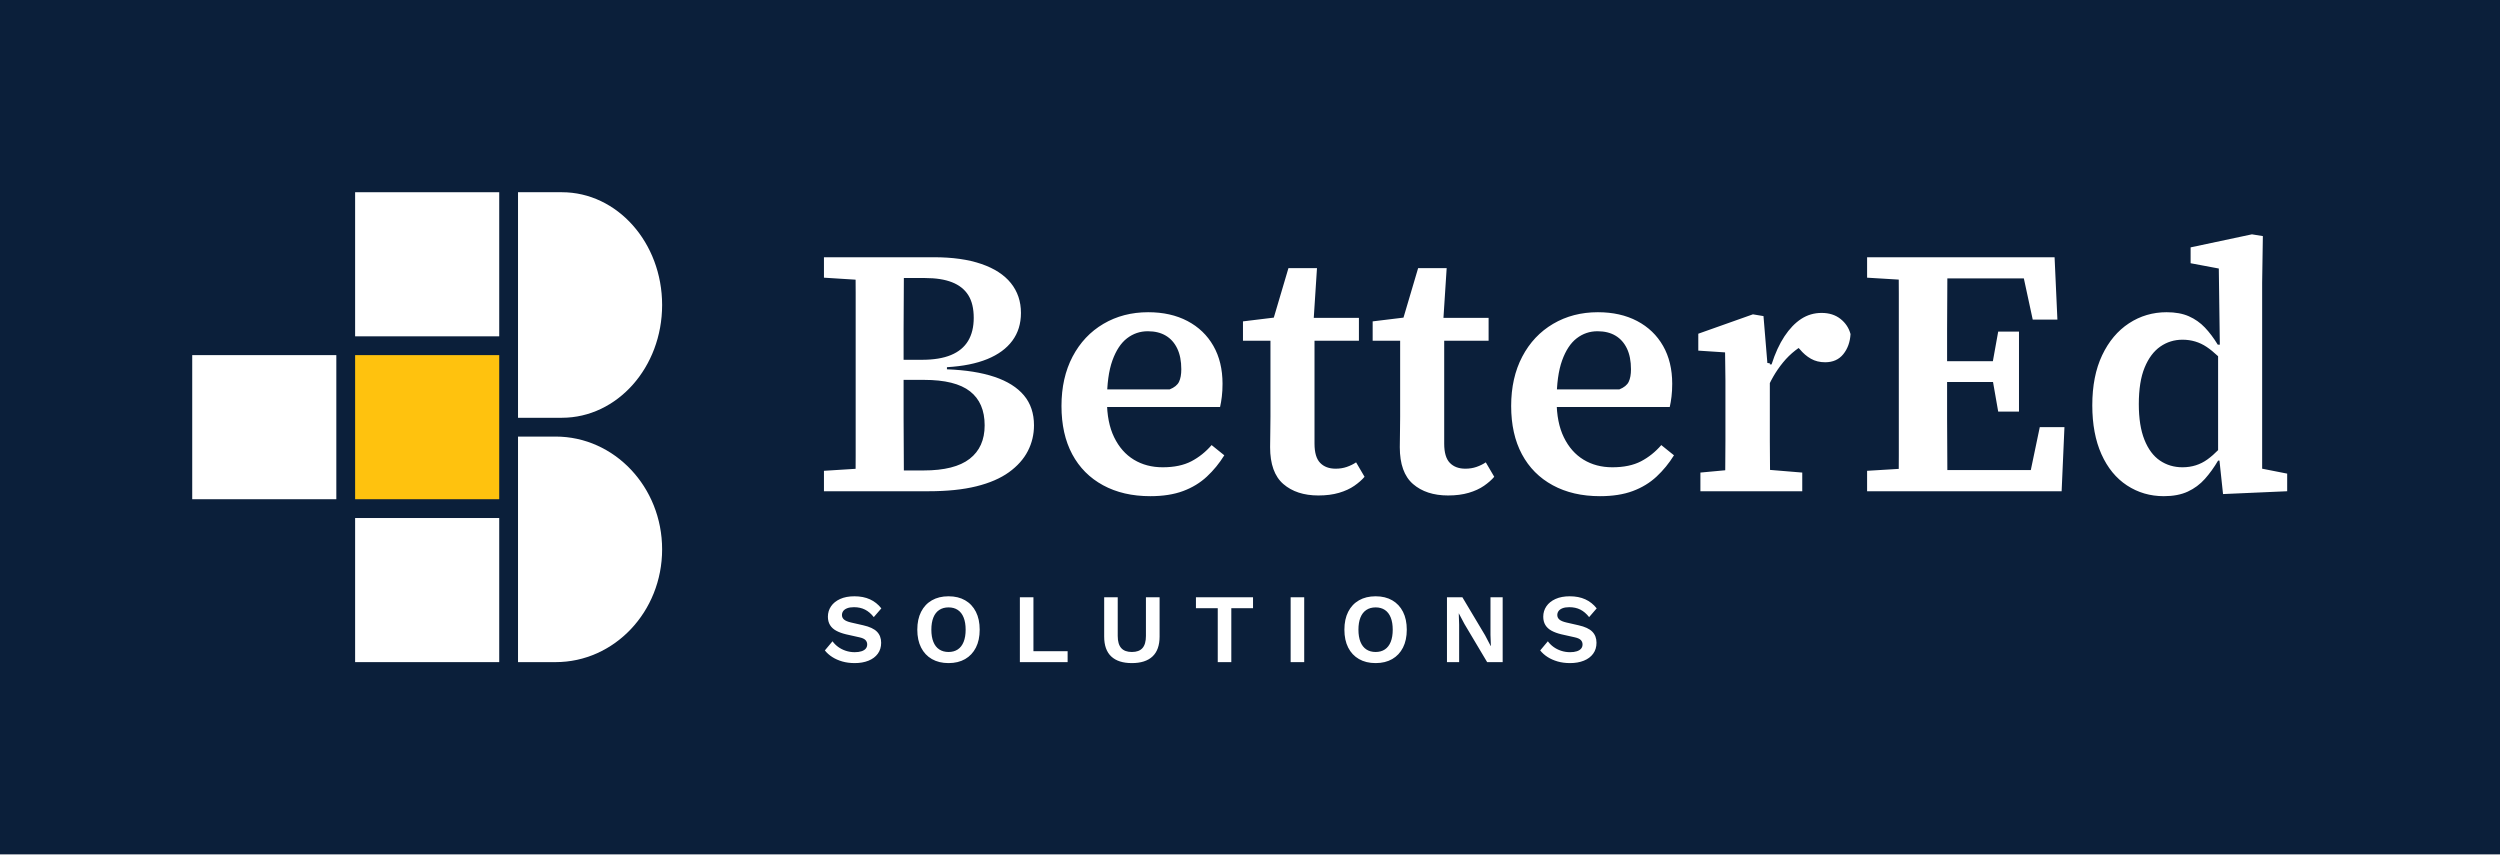
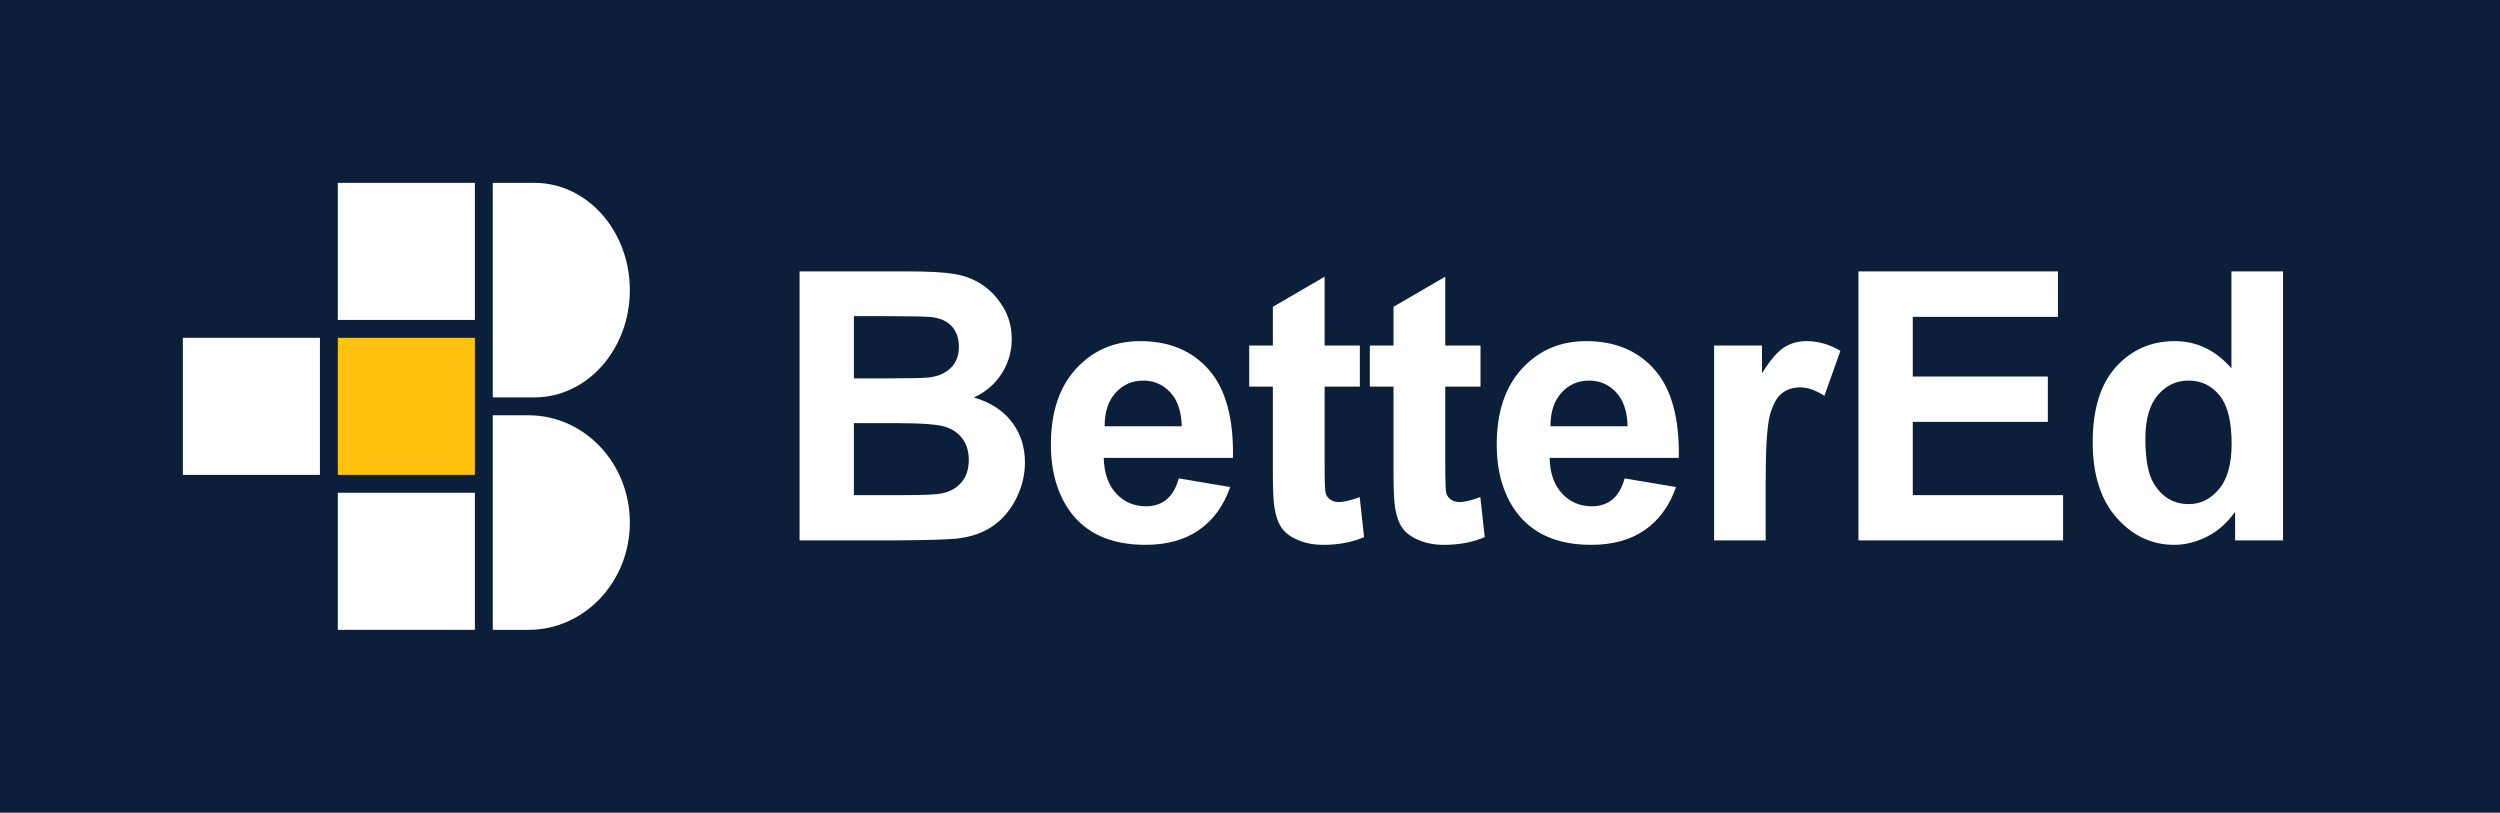
- <svg xmlns="http://www.w3.org/2000/svg" viewBox="0 0 234.1 80" width="234.1" height="80" role="img" aria-label="BetterEd Solutions">
-   <rect width="234.1" height="80" fill="#0B1F3A" />
+ <svg xmlns="http://www.w3.org/2000/svg" viewBox="0 0 246.1 80" width="246.1" height="80" role="img" aria-label="BetterEd Solutions">
+   <rect width="246.1" height="80" fill="#0B1F3A" />
  <g transform="translate(18,18)">
    <g transform="translate(0.00,0.00) scale(0.14667)">
      <rect x="104" y="0" width="92" height="92" fill="#FFFFFF" />
      <rect x="0" y="104" width="92" height="92" fill="#FFFFFF" />
      <rect x="104" y="208" width="92" height="92" fill="#FFFFFF" />
      <path d="M208 0H236A64 72 0 0 1 236 144H208Z" fill="#FFFFFF" />
      <path d="M208 156H232A68 72 0 0 1 232 300H208Z" fill="#FFFFFF" />
      <rect x="104" y="104" width="92" height="92" fill="#FFC20E" />
    </g>
-     <path d="M59.155 28.0V26.086L63.346 25.822H63.808V28.0ZM62.092 28.0Q62.125 26.317 62.125 24.634Q62.125 22.951 62.125 21.252Q62.125 19.552 62.125 17.869V16.219Q62.125 14.503 62.125 12.82Q62.125 11.137 62.125 9.454Q62.125 7.771 62.092 6.088H66.646Q66.646 7.738 66.63 9.438Q66.613 11.137 66.613 12.82Q66.613 14.503 66.613 16.219V17.704Q66.613 19.453 66.613 21.185Q66.613 22.918 66.63 24.601Q66.646 26.284 66.646 28.0ZM64.93 28.0V26.053H68.494Q71.398 26.053 72.8 24.964Q74.203 23.875 74.203 21.829Q74.203 19.717 72.834 18.645Q71.464 17.572 68.527 17.572H64.6V15.691H68.329Q69.979 15.691 71.052 15.245Q72.124 14.8 72.652 13.925Q73.18 13.051 73.18 11.764Q73.18 10.444 72.668 9.635Q72.157 8.827 71.15 8.431Q70.144 8.035 68.626 8.035H64.93V6.088H69.451Q72.058 6.088 73.889 6.715Q75.721 7.342 76.662 8.513Q77.602 9.685 77.602 11.302Q77.602 12.82 76.793 13.909Q75.985 14.998 74.451 15.625Q72.916 16.252 70.672 16.384V16.582Q73.312 16.681 75.127 17.291Q76.942 17.902 77.883 19.024Q78.823 20.146 78.823 21.829Q78.823 23.116 78.246 24.238Q77.668 25.36 76.48 26.218Q75.292 27.076 73.428 27.538Q71.563 28.0 68.956 28.0ZM59.155 8.002V6.088H63.808V8.266H63.346ZM89.713 28.462Q87.172 28.462 85.291 27.439Q83.41 26.416 82.403 24.535Q81.397 22.654 81.397 20.014Q81.397 17.374 82.436 15.394Q83.476 13.414 85.324 12.325Q87.172 11.236 89.515 11.236Q91.627 11.236 93.195 12.061Q94.762 12.886 95.62 14.387Q96.478 15.889 96.478 17.935Q96.478 18.595 96.412 19.139Q96.346 19.684 96.247 20.113H83.938V18.463H91.528Q92.188 18.199 92.403 17.753Q92.617 17.308 92.617 16.582Q92.617 15.427 92.237 14.635Q91.858 13.843 91.165 13.43Q90.472 13.018 89.482 13.018Q88.393 13.018 87.535 13.678Q86.677 14.338 86.165 15.757Q85.654 17.176 85.654 19.519Q85.654 21.565 86.331 22.951Q87.007 24.337 88.178 25.047Q89.35 25.756 90.868 25.756Q92.485 25.756 93.558 25.195Q94.63 24.634 95.455 23.677L96.643 24.634Q95.95 25.756 95.01 26.63Q94.069 27.505 92.782 27.983Q91.495 28.462 89.713 28.462ZM103.078 13.909V11.764H109.249V13.909ZM105.454 28.396Q103.408 28.396 102.171 27.324Q100.933 26.251 100.933 23.875Q100.933 23.182 100.95 22.505Q100.966 21.829 100.966 21.037V13.909H98.392V12.094L102.451 11.599L100.999 12.688L102.649 7.111H105.322L104.959 12.721L105.091 13.051V23.545Q105.091 24.799 105.619 25.343Q106.147 25.888 107.071 25.888Q107.632 25.888 108.111 25.723Q108.589 25.558 108.985 25.294L109.777 26.647Q109.414 27.076 108.82 27.489Q108.226 27.901 107.385 28.148Q106.543 28.396 105.454 28.396ZM115.222 13.909V11.764H121.393V13.909ZM117.598 28.396Q115.552 28.396 114.315 27.324Q113.077 26.251 113.077 23.875Q113.077 23.182 113.094 22.505Q113.11 21.829 113.11 21.037V13.909H110.536V12.094L114.595 11.599L113.143 12.688L114.793 7.111H117.466L117.103 12.721L117.235 13.051V23.545Q117.235 24.799 117.763 25.343Q118.291 25.888 119.215 25.888Q119.776 25.888 120.255 25.723Q120.733 25.558 121.129 25.294L121.921 26.647Q121.558 27.076 120.964 27.489Q120.37 27.901 119.529 28.148Q118.687 28.396 117.598 28.396ZM131.821 28.462Q129.28 28.462 127.399 27.439Q125.518 26.416 124.512 24.535Q123.505 22.654 123.505 20.014Q123.505 17.374 124.545 15.394Q125.584 13.414 127.432 12.325Q129.28 11.236 131.623 11.236Q133.735 11.236 135.303 12.061Q136.87 12.886 137.728 14.387Q138.586 15.889 138.586 17.935Q138.586 18.595 138.52 19.139Q138.454 19.684 138.355 20.113H126.046V18.463H133.636Q134.296 18.199 134.511 17.753Q134.725 17.308 134.725 16.582Q134.725 15.427 134.346 14.635Q133.966 13.843 133.273 13.43Q132.58 13.018 131.59 13.018Q130.501 13.018 129.643 13.678Q128.785 14.338 128.274 15.757Q127.762 17.176 127.762 19.519Q127.762 21.565 128.439 22.951Q129.115 24.337 130.287 25.047Q131.458 25.756 132.976 25.756Q134.593 25.756 135.666 25.195Q136.738 24.634 137.563 23.677L138.751 24.634Q138.058 25.756 137.118 26.63Q136.177 27.505 134.89 27.983Q133.603 28.462 131.821 28.462ZM141.226 28.0V26.251L144.79 25.921H146.77L150.763 26.251V28.0ZM143.536 28.0Q143.536 27.01 143.553 25.789Q143.569 24.568 143.569 23.281Q143.569 21.994 143.569 20.905V19.123Q143.569 18.298 143.569 17.622Q143.569 16.945 143.553 16.302Q143.536 15.658 143.536 14.998L141.028 14.833V13.249L146.143 11.434L147.133 11.599L147.496 15.988L147.727 16.021V20.905Q147.727 21.994 147.727 23.281Q147.727 24.568 147.744 25.789Q147.76 27.01 147.76 28.0ZM147.331 18.793 146.935 16.12H147.892Q148.387 14.569 149.096 13.496Q149.806 12.424 150.664 11.863Q151.522 11.302 152.578 11.302Q153.634 11.302 154.344 11.863Q155.053 12.424 155.284 13.282Q155.218 14.404 154.608 15.163Q153.997 15.922 152.908 15.922Q152.149 15.922 151.572 15.592Q150.994 15.262 150.532 14.701L149.806 13.942L151.489 13.975Q150.004 14.668 148.965 15.938Q147.925 17.209 147.331 18.793ZM156.835 28.0V26.086L161.191 25.822H161.686V28.0ZM159.772 28.0Q159.805 26.317 159.805 24.651Q159.805 22.984 159.805 21.285Q159.805 19.585 159.805 17.902V16.186Q159.805 14.503 159.805 12.82Q159.805 11.137 159.805 9.454Q159.805 7.771 159.772 6.088H164.359Q164.359 7.738 164.343 9.421Q164.326 11.104 164.326 12.787Q164.326 14.47 164.326 16.186V17.737Q164.326 19.486 164.326 21.202Q164.326 22.918 164.343 24.617Q164.359 26.317 164.359 28.0ZM162.148 28.0V26.02H173.236L171.916 27.208L173.005 21.994H175.315L175.051 28.0ZM162.049 17.77V15.823H169.837V17.77ZM169.111 20.542 168.517 17.143V16.351L169.111 13.051H171.058V20.542ZM156.835 8.002V6.088H161.686V8.266H161.191ZM172.345 11.929 171.256 6.88 172.609 8.068H162.148V6.088H174.391L174.655 11.929ZM184.621 28.462Q182.707 28.462 181.173 27.456Q179.638 26.449 178.78 24.535Q177.922 22.621 177.922 19.948Q177.922 17.209 178.846 15.262Q179.77 13.315 181.354 12.276Q182.938 11.236 184.885 11.236Q186.106 11.236 186.964 11.616Q187.822 11.995 188.466 12.671Q189.109 13.348 189.67 14.272H190.957L190.792 16.516Q189.637 15.163 188.631 14.486Q187.624 13.81 186.37 13.81Q185.215 13.81 184.291 14.453Q183.367 15.097 182.823 16.417Q182.278 17.737 182.278 19.849Q182.278 21.862 182.806 23.182Q183.334 24.502 184.258 25.129Q185.182 25.756 186.37 25.756Q187.69 25.756 188.713 25.014Q189.736 24.271 190.792 22.885L190.957 25.129H189.703Q189.142 26.086 188.466 26.845Q187.789 27.604 186.865 28.033Q185.941 28.462 184.621 28.462ZM190.165 28.264 189.802 24.865 189.703 24.799V14.8L189.868 14.602L189.769 7.144L187.129 6.649V5.164L192.871 3.943L193.894 4.108L193.828 8.464V25.888L196.171 26.35V28.0Z" fill="#FFFFFF" />
-     <path d="M62.008 37.836Q62.836 37.836 63.462 38.121Q64.088 38.406 64.529 38.968L63.821 39.786Q63.444 39.308 62.997 39.083Q62.551 38.857 61.962 38.857Q61.576 38.857 61.323 38.958Q61.07 39.06 60.955 39.225Q60.84 39.391 60.84 39.593Q60.84 39.842 61.033 40.012Q61.226 40.182 61.696 40.292L62.827 40.55Q63.729 40.752 64.12 41.153Q64.511 41.553 64.511 42.188Q64.511 42.786 64.198 43.213Q63.885 43.641 63.324 43.867Q62.763 44.092 62.036 44.092Q61.401 44.092 60.872 43.94Q60.343 43.788 59.929 43.522Q59.515 43.255 59.239 42.905L59.957 42.05Q60.168 42.344 60.481 42.574Q60.794 42.804 61.194 42.937Q61.594 43.071 62.036 43.071Q62.413 43.071 62.675 42.983Q62.938 42.896 63.071 42.735Q63.204 42.574 63.204 42.344Q63.204 42.105 63.043 41.935Q62.882 41.764 62.45 41.672L61.217 41.396Q60.684 41.268 60.302 41.061Q59.92 40.854 59.722 40.527Q59.524 40.2 59.524 39.75Q59.524 39.207 59.819 38.774Q60.113 38.342 60.67 38.089Q61.226 37.836 62.008 37.836ZM70.822 37.836Q71.724 37.836 72.377 38.213Q73.03 38.59 73.384 39.29Q73.738 39.989 73.738 40.964Q73.738 41.939 73.384 42.638Q73.03 43.338 72.377 43.715Q71.724 44.092 70.822 44.092Q69.92 44.092 69.263 43.715Q68.605 43.338 68.251 42.638Q67.896 41.939 67.896 40.964Q67.896 39.989 68.251 39.29Q68.605 38.59 69.263 38.213Q69.92 37.836 70.822 37.836ZM70.822 38.876Q70.316 38.876 69.953 39.115Q69.589 39.354 69.401 39.823Q69.212 40.292 69.212 40.964Q69.212 41.636 69.401 42.105Q69.589 42.574 69.953 42.813Q70.316 43.052 70.822 43.052Q71.328 43.052 71.687 42.813Q72.046 42.574 72.234 42.105Q72.423 41.636 72.423 40.964Q72.423 40.292 72.234 39.823Q72.046 39.354 71.687 39.115Q71.328 38.876 70.822 38.876ZM78.771 42.979H81.972V44.0H77.501V37.928H78.771ZM90.584 37.928V41.608Q90.584 42.85 89.921 43.471Q89.259 44.092 87.989 44.092Q86.72 44.092 86.057 43.471Q85.395 42.85 85.395 41.608V37.928H86.664V41.553Q86.664 42.316 86.991 42.684Q87.318 43.052 87.989 43.052Q88.661 43.052 88.983 42.684Q89.305 42.316 89.305 41.553V37.928ZM99.333 37.928V38.949H97.3V44.0H96.03V38.949H93.988V37.928ZM104.126 37.928V44.0H102.856V37.928ZM110.814 37.836Q111.716 37.836 112.369 38.213Q113.022 38.59 113.377 39.29Q113.731 39.989 113.731 40.964Q113.731 41.939 113.377 42.638Q113.022 43.338 112.369 43.715Q111.716 44.092 110.814 44.092Q109.913 44.092 109.255 43.715Q108.597 43.338 108.243 42.638Q107.889 41.939 107.889 40.964Q107.889 39.989 108.243 39.29Q108.597 38.59 109.255 38.213Q109.913 37.836 110.814 37.836ZM110.814 38.876Q110.308 38.876 109.945 39.115Q109.582 39.354 109.393 39.823Q109.204 40.292 109.204 40.964Q109.204 41.636 109.393 42.105Q109.582 42.574 109.945 42.813Q110.308 43.052 110.814 43.052Q111.32 43.052 111.679 42.813Q112.038 42.574 112.227 42.105Q112.415 41.636 112.415 40.964Q112.415 40.292 112.227 39.823Q112.038 39.354 111.679 39.115Q111.32 38.876 110.814 38.876ZM122.71 37.928V44.0H121.256L119.131 40.43L118.607 39.437H118.598L118.634 40.486V44.0H117.494V37.928H118.938L121.063 41.488L121.588 42.491H121.606L121.569 41.442V37.928ZM128.994 37.836Q129.822 37.836 130.447 38.121Q131.073 38.406 131.514 38.968L130.806 39.786Q130.429 39.308 129.983 39.083Q129.536 38.857 128.948 38.857Q128.561 38.857 128.308 38.958Q128.055 39.06 127.94 39.225Q127.825 39.391 127.825 39.593Q127.825 39.842 128.018 40.012Q128.212 40.182 128.681 40.292L129.812 40.55Q130.714 40.752 131.105 41.153Q131.496 41.553 131.496 42.188Q131.496 42.786 131.183 43.213Q130.87 43.641 130.309 43.867Q129.748 44.092 129.021 44.092Q128.386 44.092 127.857 43.94Q127.328 43.788 126.914 43.522Q126.5 43.255 126.224 42.905L126.942 42.05Q127.154 42.344 127.466 42.574Q127.779 42.804 128.179 42.937Q128.58 43.071 129.021 43.071Q129.398 43.071 129.661 42.983Q129.923 42.896 130.056 42.735Q130.19 42.574 130.19 42.344Q130.19 42.105 130.029 41.935Q129.868 41.764 129.435 41.672L128.202 41.396Q127.669 41.268 127.287 41.061Q126.905 40.854 126.707 40.527Q126.51 40.2 126.51 39.75Q126.51 39.207 126.804 38.774Q127.098 38.342 127.655 38.089Q128.212 37.836 128.994 37.836Z" fill="#FFFFFF" />
+     <path d="M60.71 8.715H71.297Q74.44 8.715 75.985 8.977Q77.53 9.239 78.749 10.07Q79.969 10.901 80.782 12.283Q81.595 13.665 81.595 15.381Q81.595 17.242 80.592 18.796Q79.589 20.349 77.873 21.126Q80.294 21.831 81.595 23.529Q82.896 25.227 82.896 27.522Q82.896 29.328 82.055 31.036Q81.215 32.743 79.761 33.764Q78.307 34.784 76.175 35.019Q74.838 35.164 69.725 35.2H60.71ZM66.058 13.123V19.247H69.562Q72.688 19.247 73.447 19.157Q74.82 18.994 75.606 18.209Q76.392 17.423 76.392 16.14Q76.392 14.911 75.714 14.144Q75.037 13.376 73.7 13.213Q72.905 13.123 69.129 13.123ZM66.058 23.656V30.738H71.008Q73.898 30.738 74.675 30.575Q75.868 30.358 76.617 29.518Q77.367 28.678 77.367 27.269Q77.367 26.076 76.789 25.245Q76.211 24.414 75.118 24.035Q74.025 23.656 70.375 23.656ZM98.043 29.094 103.101 29.943Q102.126 32.725 100.021 34.179Q97.916 35.634 94.755 35.634Q89.75 35.634 87.348 32.364Q85.451 29.744 85.451 25.751Q85.451 20.982 87.944 18.281Q90.437 15.58 94.249 15.58Q98.531 15.58 101.006 18.407Q103.481 21.235 103.372 27.07H90.654Q90.708 29.328 91.882 30.584Q93.056 31.84 94.809 31.84Q96.001 31.84 96.814 31.189Q97.627 30.539 98.043 29.094ZM98.332 23.963Q98.278 21.759 97.194 20.611Q96.11 19.464 94.556 19.464Q92.894 19.464 91.81 20.675Q90.726 21.885 90.744 23.963ZM115.864 16.013V20.06H112.395V27.793Q112.395 30.141 112.495 30.53Q112.594 30.918 112.946 31.171Q113.299 31.424 113.804 31.424Q114.509 31.424 115.846 30.936L116.279 34.875Q114.509 35.634 112.269 35.634Q110.896 35.634 109.794 35.173Q108.692 34.712 108.177 33.981Q107.662 33.249 107.463 32.002Q107.3 31.117 107.3 28.425V20.06H104.97V16.013H107.3V12.201L112.395 9.239V16.013ZM127.741 16.013V20.06H124.272V27.793Q124.272 30.141 124.372 30.53Q124.471 30.918 124.824 31.171Q125.176 31.424 125.682 31.424Q126.386 31.424 127.723 30.936L128.157 34.875Q126.386 35.634 124.146 35.634Q122.773 35.634 121.671 35.173Q120.569 34.712 120.054 33.981Q119.539 33.249 119.34 32.002Q119.178 31.117 119.178 28.425V20.06H116.847V16.013H119.178V12.201L124.272 9.239V16.013ZM141.931 29.094 146.99 29.943Q146.014 32.725 143.909 34.179Q141.805 35.634 138.643 35.634Q133.639 35.634 131.236 32.364Q129.339 29.744 129.339 25.751Q129.339 20.982 131.832 18.281Q134.325 15.58 138.137 15.58Q142.419 15.58 144.894 18.407Q147.369 21.235 147.261 27.07H134.542Q134.596 29.328 135.77 30.584Q136.945 31.84 138.697 31.84Q139.89 31.84 140.703 31.189Q141.516 30.539 141.931 29.094ZM142.22 23.963Q142.166 21.759 141.082 20.611Q139.998 19.464 138.444 19.464Q136.782 19.464 135.698 20.675Q134.614 21.885 134.632 23.963ZM155.814 35.2H150.737V16.013H155.452V18.742Q156.663 16.808 157.629 16.194Q158.596 15.58 159.824 15.58Q161.559 15.58 163.167 16.537L161.595 20.964Q160.312 20.133 159.21 20.133Q158.144 20.133 157.404 20.72Q156.663 21.307 156.238 22.843Q155.814 24.378 155.814 29.274ZM164.945 35.2V8.715H184.583V13.195H170.293V19.067H183.589V23.529H170.293V30.738H185.089V35.2ZM206.74 35.2H202.025V32.382Q200.85 34.026 199.252 34.83Q197.653 35.634 196.027 35.634Q192.721 35.634 190.363 32.969Q188.005 30.304 188.005 25.534Q188.005 20.657 190.3 18.118Q192.594 15.58 196.099 15.58Q199.315 15.58 201.663 18.254V8.715H206.74ZM193.19 25.191Q193.19 28.263 194.039 29.636Q195.268 31.623 197.472 31.623Q199.225 31.623 200.453 30.132Q201.682 28.642 201.682 25.679Q201.682 22.373 200.489 20.919Q199.297 19.464 197.436 19.464Q195.629 19.464 194.41 20.9Q193.19 22.337 193.19 25.191Z" fill="#FFFFFF" />
  </g>
</svg>
